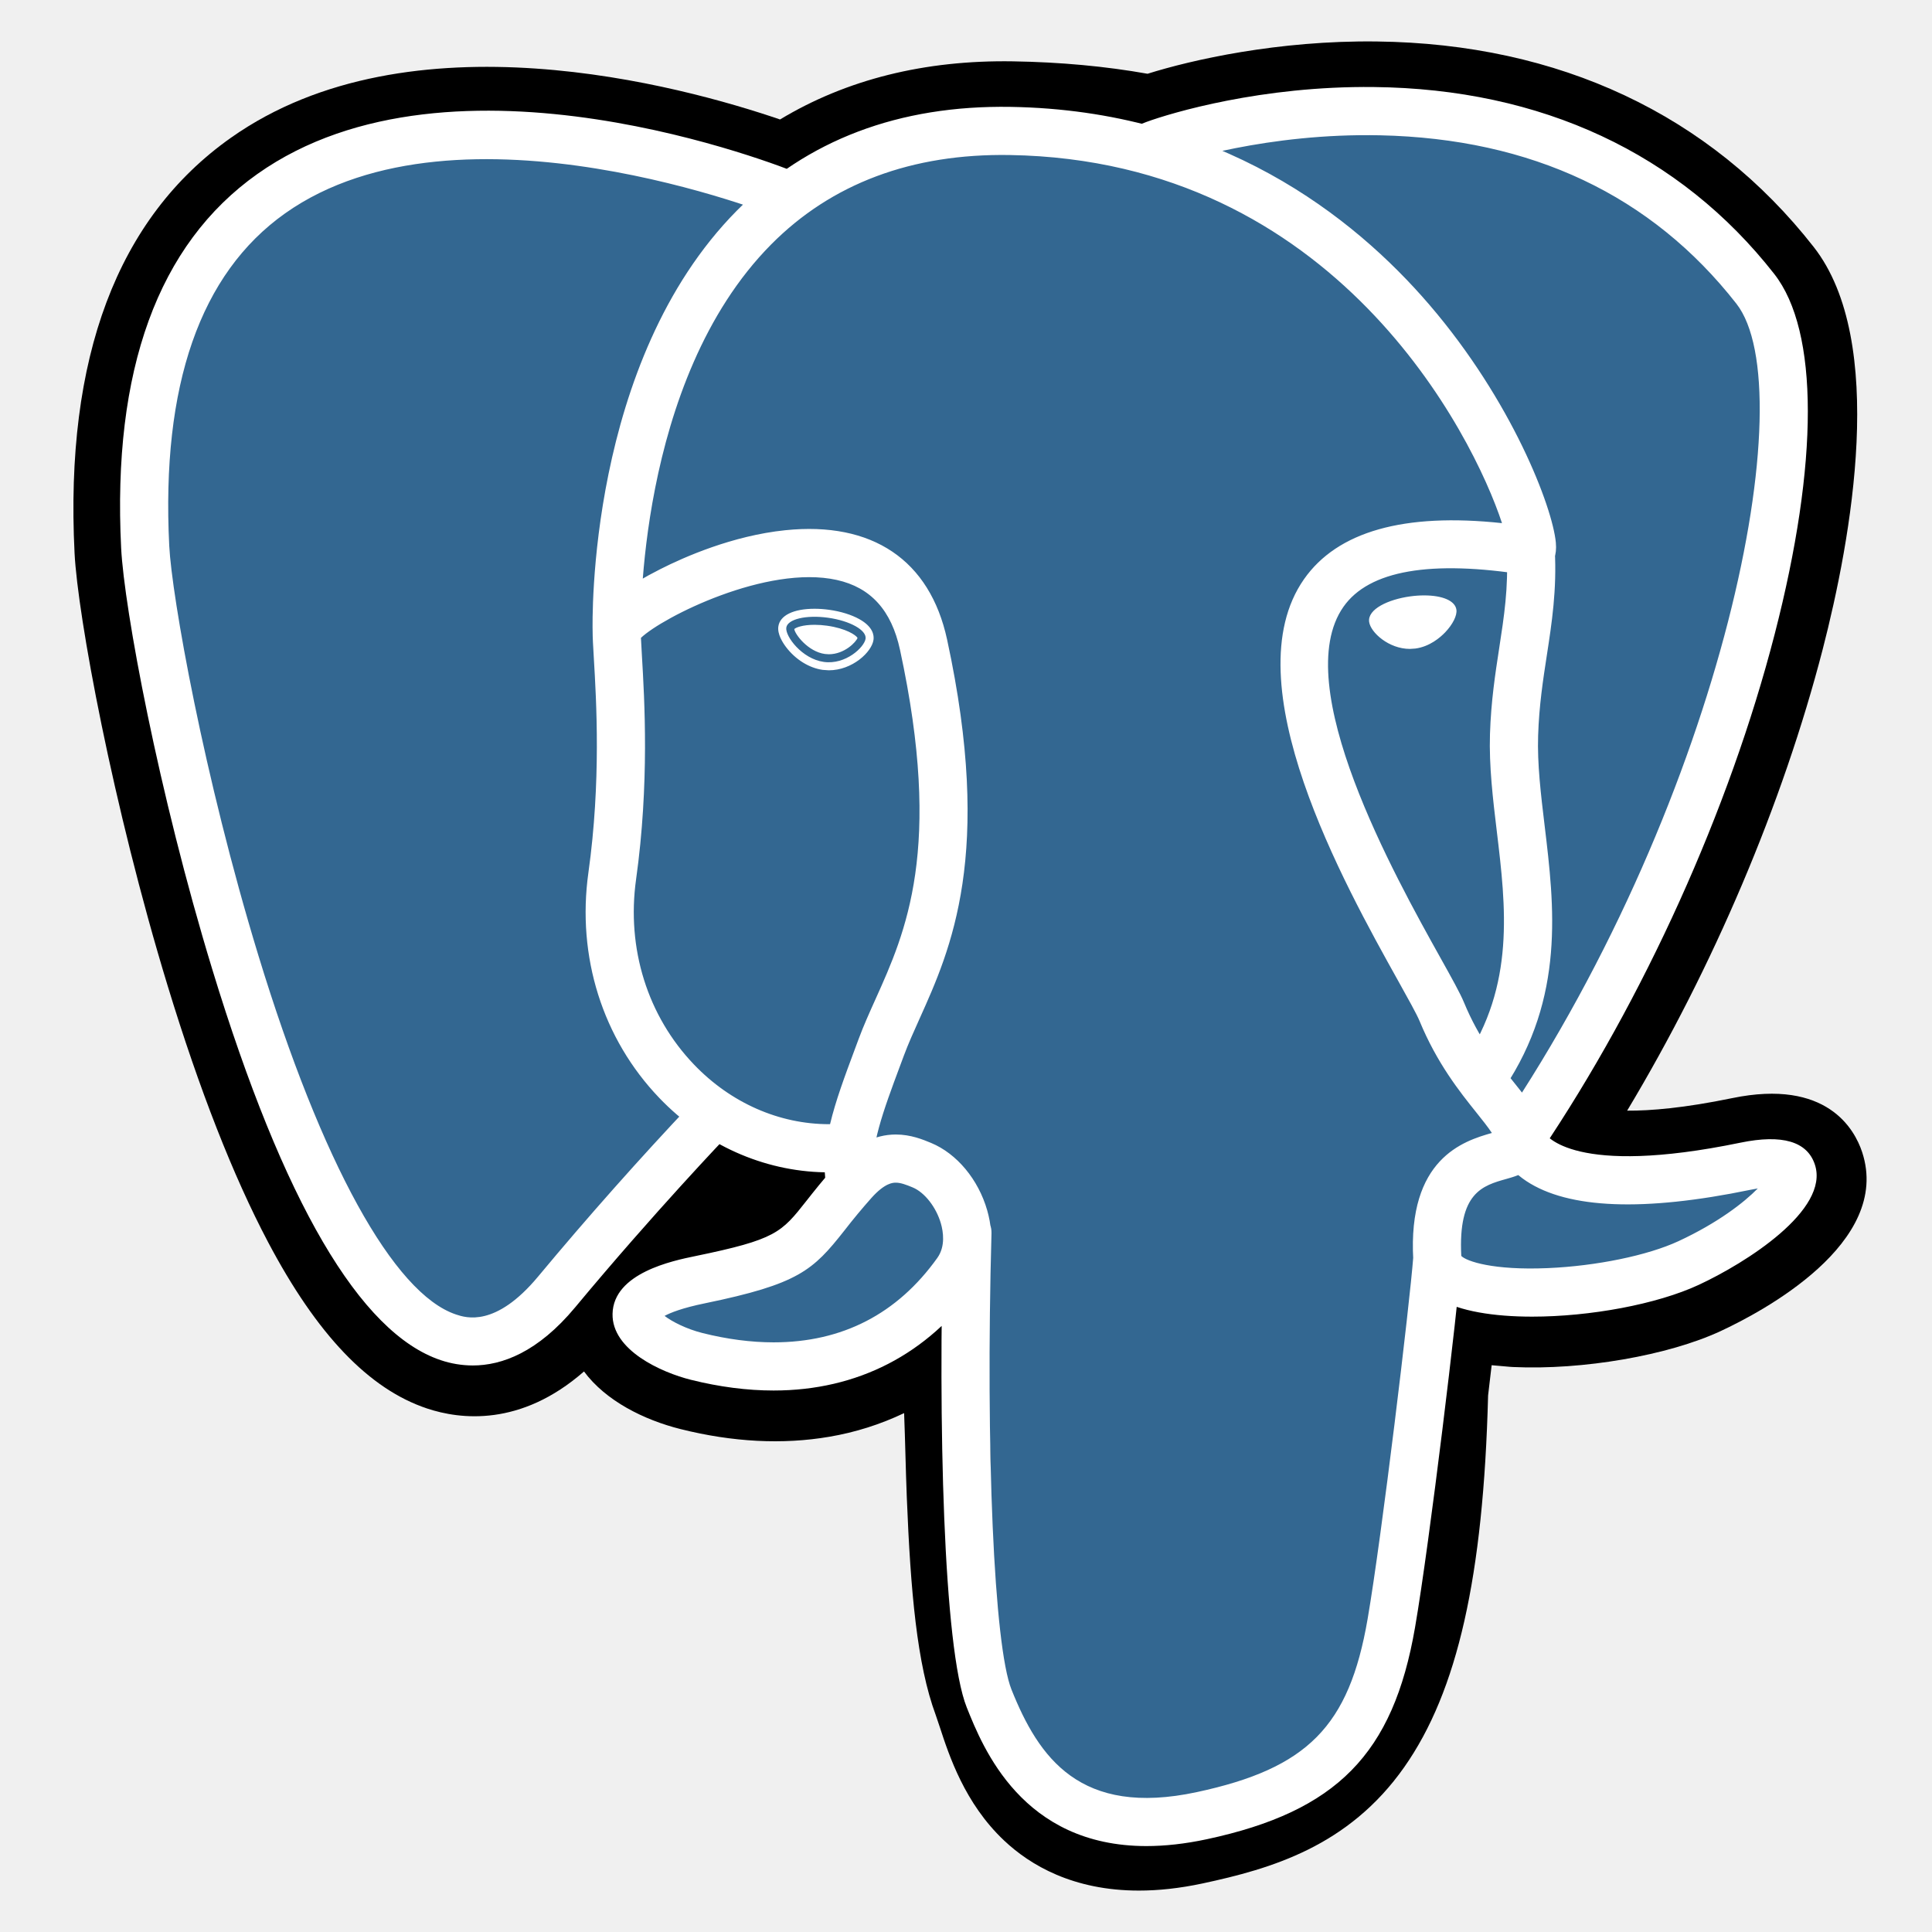
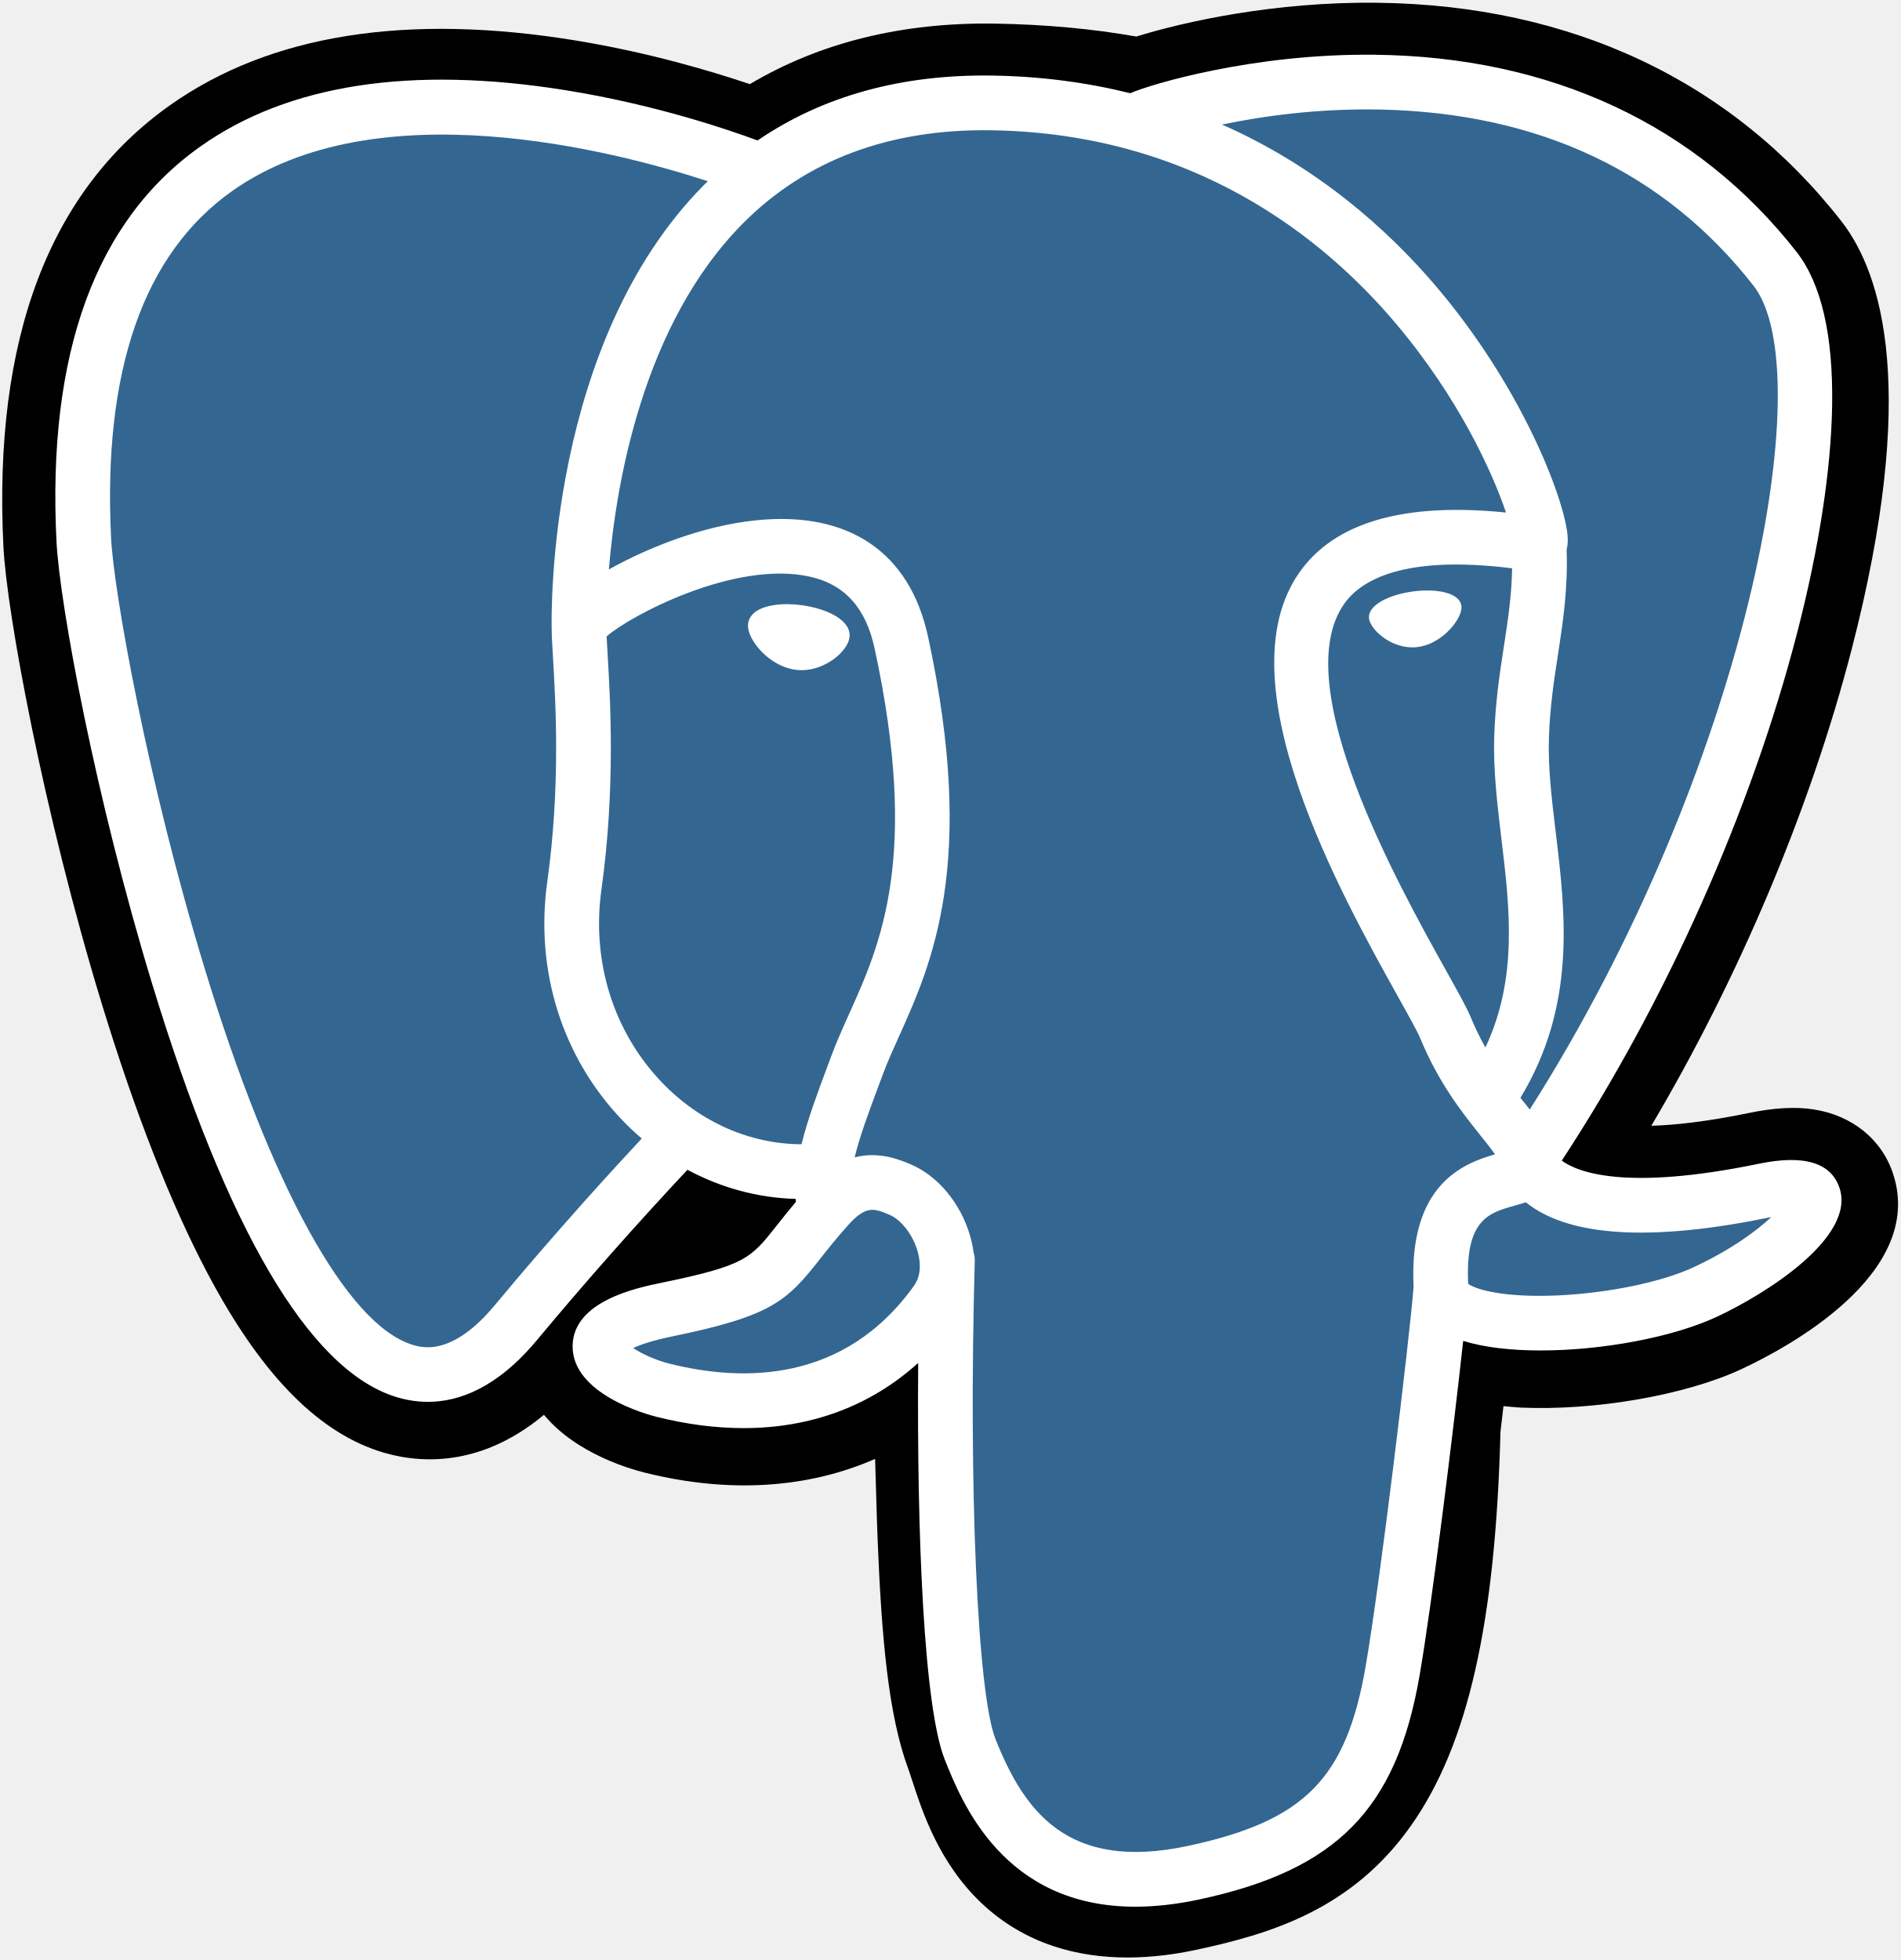
- <svg xmlns="http://www.w3.org/2000/svg" viewBox="0 0 128 128">
-   <path d="M93.809 92.112c.785-6.533.55-7.492 5.416-6.433l1.235.108c3.742.17 8.637-.602 11.513-1.938 6.191-2.873 9.861-7.668 3.758-6.409-13.924 2.873-14.881-1.842-14.881-1.842 14.703-21.815 20.849-49.508 15.543-56.287-14.47-18.489-39.517-9.746-39.936-9.52l-.134.025c-2.751-.571-5.83-.912-9.289-.968-6.301-.104-11.082 1.652-14.709 4.402 0 0-44.683-18.409-42.604 23.151.442 8.841 12.672 66.898 27.26 49.362 5.332-6.412 10.484-11.834 10.484-11.834 2.558 1.699 5.622 2.567 8.834 2.255l.249-.212c-.078.796-.044 1.575.099 2.497-3.757 4.199-2.653 4.936-10.166 6.482-7.602 1.566-3.136 4.355-.221 5.084 3.535.884 11.712 2.136 17.238-5.598l-.22.882c1.474 1.18 1.375 8.477 1.583 13.69.209 5.214.558 10.079 1.621 12.948s2.317 10.256 12.191 8.14c8.252-1.764 14.561-4.309 15.136-27.985" />
-   <path d="M75.458 125.256c-4.367 0-7.211-1.689-8.938-3.32-2.607-2.46-3.641-5.629-4.259-7.522l-.267-.79c-1.244-3.358-1.666-8.193-1.916-14.419-.038-.935-.064-1.898-.093-2.919-.021-.747-.047-1.684-.085-2.664a18.8 18.8 0 0 1-4.962 1.568c-3.079.526-6.389.356-9.84-.507-2.435-.609-4.965-1.871-6.407-3.82-4.203 3.681-8.212 3.182-10.396 2.453-3.853-1.285-7.301-4.896-10.542-11.037-2.309-4.375-4.542-10.075-6.638-16.943-3.65-11.96-5.969-24.557-6.175-28.693C4.292 23.698 7.777 14.44 15.296 9.129 27.157.751 45.128 5.678 51.68 7.915c4.402-2.653 9.581-3.944 15.433-3.851 3.143.051 6.136.327 8.916.823 2.9-.912 8.628-2.221 15.185-2.139 12.081.144 22.092 4.852 28.949 13.615 4.894 6.252 2.474 19.381.597 26.651-2.642 10.226-7.271 21.102-12.957 30.57 1.544.011 3.781-.174 6.961-.831 6.274-1.295 8.109 2.069 8.607 3.575 1.995 6.042-6.677 10.608-9.382 11.864-3.466 1.609-9.117 2.589-13.745 2.377l-.202-.013-1.216-.107-.12 1.014-.116.991c-.311 11.999-2.025 19.598-5.552 24.619-3.697 5.264-8.835 6.739-13.361 7.709-1.544.33-2.947.474-4.219.474m-9.19-43.671c2.819 2.256 3.066 6.501 3.287 14.434.028.99.054 1.927.089 2.802.106 2.65.355 8.855 1.327 11.477.137.371.26.747.39 1.146 1.083 3.316 1.626 4.979 6.309 3.978 3.931-.843 5.952-1.599 7.534-3.851 2.299-3.274 3.585-9.86 3.821-19.575l4.783.116-4.75-.57.14-1.186c.455-3.91.783-6.734 3.396-8.602 2.097-1.498 4.486-1.353 6.389-1.01-2.091-1.58-2.669-3.433-2.823-4.193l-.399-1.965 1.121-1.663c6.457-9.58 11.781-21.354 14.609-32.304 2.906-11.251 2.02-17.226 1.134-18.356-11.729-14.987-32.068-8.799-34.192-8.097l-.359.194-1.8.335-.922-.191c-2.542-.528-5.366-.82-8.393-.869-4.756-.08-8.593 1.044-11.739 3.431l-2.183 1.655-2.533-1.043c-5.412-2.213-21.308-6.662-29.696-.721-4.656 3.298-6.777 9.76-6.305 19.207.156 3.119 2.275 14.926 5.771 26.377 4.831 15.825 9.221 21.082 11.054 21.693.32.108 1.15-.537 1.976-1.529a271 271 0 0 1 10.694-12.07l2.77-2.915 3.349 2.225c1.35.897 2.839 1.406 4.368 1.502l7.987-6.812-1.157 11.808c-.026.265-.039.626.065 1.296l.348 2.238-1.51 1.688-.174.196 4.388 2.025z" />
-   <path fill="#336791" d="M115.731 77.44c-13.925 2.873-14.882-1.842-14.882-1.842 14.703-21.816 20.849-49.51 15.545-56.287C101.924.823 76.875 9.566 76.457 9.793l-.135.024c-2.751-.571-5.83-.911-9.291-.967-6.301-.103-11.08 1.652-14.707 4.402 0 0-44.684-18.408-42.606 23.151.442 8.842 12.672 66.899 27.26 49.363 5.332-6.412 10.483-11.834 10.483-11.834 2.559 1.699 5.622 2.567 8.833 2.255l.25-.212c-.078.796-.042 1.575.1 2.497-3.758 4.199-2.654 4.936-10.167 6.482-7.602 1.566-3.136 4.355-.22 5.084 3.534.884 11.712 2.136 17.237-5.598l-.221.882c1.473 1.18 2.507 7.672 2.334 13.557s-.29 9.926.871 13.082c1.16 3.156 2.316 10.256 12.192 8.14 8.252-1.768 12.528-6.351 13.124-13.995.422-5.435 1.377-4.631 1.438-9.49l.767-2.3c.884-7.367.14-9.743 5.225-8.638l1.235.108c3.742.17 8.639-.602 11.514-1.938 6.19-2.871 9.861-7.667 3.758-6.408" />
-   <path fill="#fff" d="M75.957 122.307c-8.232 0-10.84-6.519-11.907-9.185-1.562-3.907-1.899-19.069-1.551-31.503a1.59 1.59 0 0 1 1.64-1.55 1.594 1.594 0 0 1 1.55 1.639c-.401 14.341.168 27.337 1.324 30.229 1.804 4.509 4.54 8.453 12.275 6.796 7.343-1.575 10.093-4.359 11.318-11.46.94-5.449 2.799-20.951 3.028-24.01a1.593 1.593 0 0 1 1.71-1.472 1.597 1.597 0 0 1 1.472 1.71c-.239 3.185-2.089 18.657-3.065 24.315-1.446 8.387-5.185 12.191-13.794 14.037-1.463.313-2.792.453-4 .454M31.321 90.466a6.7 6.7 0 0 1-2.116-.35c-5.347-1.784-10.44-10.492-15.138-25.885-3.576-11.717-5.842-23.947-6.041-27.922-.589-11.784 2.445-20.121 9.02-24.778 13.007-9.216 34.888-.44 35.813-.062a1.596 1.596 0 0 1-1.207 2.955c-.211-.086-21.193-8.492-32.768-.285-5.622 3.986-8.203 11.392-7.672 22.011.167 3.349 2.284 15.285 5.906 27.149 4.194 13.742 8.967 22.413 13.096 23.79.648.216 2.62.873 5.439-2.517A245 245 0 0 1 45.88 73.046a1.596 1.596 0 0 1 2.304 2.208c-.048.05-4.847 5.067-10.077 11.359-2.477 2.979-4.851 3.853-6.786 3.853m69.429-13.445a1.596 1.596 0 0 1-1.322-2.487c14.863-22.055 20.08-48.704 15.612-54.414-5.624-7.186-13.565-10.939-23.604-11.156-7.433-.16-13.341 1.738-14.307 2.069l-.243.099c-.971.305-1.716-.227-1.997-.849a1.6 1.6 0 0 1 .631-2.025c.046-.027.192-.089.429-.176l-.021.006.021-.007c1.641-.601 7.639-2.4 15.068-2.315 11.108.118 20.284 4.401 26.534 12.388 2.957 3.779 2.964 12.485.019 23.887-3.002 11.625-8.651 24.118-15.497 34.277-.306.457-.81.703-1.323.703m.76 10.21c-2.538 0-4.813-.358-6.175-1.174-1.4-.839-1.667-1.979-1.702-2.584-.382-6.71 3.32-7.878 5.208-8.411-.263-.398-.637-.866-1.024-1.349-1.101-1.376-2.609-3.26-3.771-6.078-.182-.44-.752-1.463-1.412-2.648-3.579-6.418-11.026-19.773-6.242-26.612 2.214-3.165 6.623-4.411 13.119-3.716C97.6 28.837 88.5 10.625 66.907 10.271c-6.494-.108-11.82 1.889-15.822 5.93-8.96 9.049-8.636 25.422-8.631 25.586a1.595 1.595 0 1 1-3.19.084c-.02-.727-.354-17.909 9.554-27.916C53.455 9.272 59.559 6.96 66.96 7.081c13.814.227 22.706 7.25 27.732 13.101 5.479 6.377 8.165 13.411 8.386 15.759.165 1.746-1.088 2.095-1.341 2.147l-.576.013c-6.375-1.021-10.465-.312-12.156 2.104-3.639 5.201 3.406 17.834 6.414 23.229.768 1.376 1.322 2.371 1.576 2.985.988 2.396 2.277 4.006 3.312 5.3.911 1.138 1.7 2.125 1.982 3.283.131.23 1.99 2.98 13.021.703 2.765-.57 4.423-.083 4.93 1.45.997 3.015-4.597 6.532-7.694 7.97-2.775 1.29-7.204 2.106-11.036 2.106m-4.696-4.021c.35.353 2.101.962 5.727.806 3.224-.138 6.624-.839 8.664-1.786 2.609-1.212 4.351-2.567 5.253-3.492l-.5.092c-7.053 1.456-12.042 1.262-14.828-.577a6 6 0 0 1-.54-.401c-.302.119-.581.197-.78.253-1.58.443-3.214.902-2.996 5.105m-45.562 8.915c-1.752 0-3.596-.239-5.479-.71-1.951-.488-5.24-1.957-5.19-4.37.057-2.707 3.994-3.519 5.476-3.824 5.354-1.103 5.703-1.545 7.376-3.67.488-.619 1.095-1.39 1.923-2.314 1.229-1.376 2.572-2.073 3.992-2.073.989 0 1.8.335 2.336.558 1.708.708 3.133 2.42 3.719 4.467.529 1.847.276 3.625-.71 5.006-3.237 4.533-7.886 6.93-13.443 6.93m-7.222-4.943c.481.372 1.445.869 2.518 1.137 1.631.408 3.213.615 4.705.615 4.546 0 8.196-1.882 10.847-5.594.553-.774.387-1.757.239-2.274-.31-1.083-1.08-2.068-1.873-2.397-.43-.178-.787-.314-1.115-.314-.176 0-.712 0-1.614 1.009a41 41 0 0 0-1.794 2.162c-2.084 2.646-3.039 3.544-9.239 4.821-1.513.31-2.289.626-2.674.835m12.269-7.36a1.596 1.596 0 0 1-1.575-1.354 8 8 0 0 1-.08-.799c-4.064-.076-7.985-1.82-10.962-4.926-3.764-3.927-5.477-9.368-4.699-14.927.845-6.037.529-11.366.359-14.229-.047-.796-.081-1.371-.079-1.769.003-.505.013-1.844 4.489-4.113 1.592-.807 4.784-2.215 8.271-2.576 5.777-.597 9.585 1.976 10.725 7.246 3.077 14.228.244 20.521-1.825 25.117-.385.856-.749 1.664-1.04 2.447l-.257.69c-1.093 2.931-2.038 5.463-1.748 7.354a1.595 1.595 0 0 1-1.335 1.819zM42.464 42.26l.062 1.139c.176 2.974.504 8.508-.384 14.86-.641 4.585.759 9.06 3.843 12.276 2.437 2.542 5.644 3.945 8.94 3.945h.068c.369-1.555.982-3.197 1.642-4.966l.255-.686c.329-.884.714-1.74 1.122-2.646 1.991-4.424 4.47-9.931 1.615-23.132-.565-2.615-1.936-4.128-4.189-4.627-4.628-1.022-11.525 2.459-12.974 3.837m9.63-.677c-.08.564 1.033 2.07 2.485 2.271 1.449.203 2.689-.975 2.768-1.539s-1.033-1.186-2.485-1.388-2.691.092-2.768.656m2.818 2.826-.407-.028c-.9-.125-1.81-.692-2.433-1.518-.219-.29-.576-.852-.505-1.354.101-.736.999-1.177 2.4-1.177.313 0 .639.023.967.069.766.106 1.477.327 2.002.62.91.508.977 1.075.936 1.368-.112.813-1.405 2.02-2.96 2.02m-2.289-2.732c.045.348.907 1.496 2.029 1.651l.261.018c1.036 0 1.81-.815 1.901-1.082-.096-.182-.762-.634-2.025-.81a6 6 0 0 0-.821-.059c-.812 0-1.243.183-1.345.282m43.605-1.245c.079.564-1.033 2.07-2.484 2.272-1.45.202-2.691-.975-2.771-1.539-.076-.564 1.036-1.187 2.486-1.388 1.45-.203 2.689.092 2.769.655m-2.819 2.56c-1.396 0-2.601-1.086-2.7-1.791-.115-.846 1.278-1.489 2.712-1.688.316-.044.629-.066.93-.066 1.238 0 2.058.363 2.14.949.053.379-.238.964-.739 1.492-.331.347-1.026.948-1.973 1.079zm.943-3.013q-.416 0-.856.061c-1.441.201-2.301.779-2.259 1.089.048.341.968 1.332 2.173 1.332l.297-.021c.787-.109 1.378-.623 1.66-.919.443-.465.619-.903.598-1.052-.028-.198-.56-.49-1.613-.49m3.965 32.843a1.594 1.594 0 0 1-1.324-2.483c3.398-5.075 2.776-10.25 2.175-15.255-.257-2.132-.521-4.337-.453-6.453.07-2.177.347-3.973.614-5.71.317-2.058.617-4.002.493-6.31a1.595 1.595 0 1 1 3.186-.172c.142 2.638-.197 4.838-.525 6.967-.253 1.643-.515 3.342-.578 5.327-.061 1.874.178 3.864.431 5.97.64 5.322 1.365 11.354-2.691 17.411a1.6 1.6 0 0 1-1.328.708" />
+ <svg xmlns="http://www.w3.org/2000/svg" viewBox="0 0 256 264">
+   <path d="M255.008 158.086c-1.535-4.649-5.556-7.887-10.756-8.664c-2.452-.366-5.26-.21-8.583.475c-5.792 1.195-10.089 1.65-13.225 1.738c11.837-19.985 21.462-42.775 27.003-64.228c8.96-34.689 4.172-50.492-1.423-57.64C233.217 10.847 211.614.683 185.552.372c-13.903-.17-26.108 2.575-32.475 4.549c-5.928-1.046-12.302-1.63-18.99-1.738c-12.537-.2-23.614 2.533-33.079 8.15c-5.24-1.772-13.65-4.27-23.362-5.864c-22.842-3.75-41.252-.828-54.718 8.685C6.622 25.672-.937 45.684.461 73.634c.444 8.874 5.408 35.874 13.224 61.48c4.492 14.718 9.282 26.94 14.237 36.33c7.027 13.315 14.546 21.156 22.987 23.972c4.731 1.576 13.327 2.68 22.368-4.85c1.146 1.388 2.675 2.767 4.704 4.048c2.577 1.625 5.728 2.953 8.875 3.74c11.341 2.835 21.964 2.126 31.027-1.848c.056 1.612.099 3.152.135 4.482c.06 2.157.12 4.272.199 6.25c.537 13.374 1.447 23.773 4.143 31.049c.148.4.347 1.01.557 1.657c1.345 4.118 3.594 11.012 9.316 16.411c5.925 5.593 13.092 7.308 19.656 7.308c3.292 0 6.433-.432 9.188-1.022c9.82-2.105 20.973-5.311 29.041-16.799c7.628-10.86 11.336-27.217 12.007-52.99q.13-1.094.244-2.088l.16-1.362l1.797.158l.463.031c10.002.456 22.232-1.665 29.743-5.154c5.935-2.754 24.954-12.795 20.476-26.351" />
+   <path fill="#336791" d="M237.906 160.722c-29.74 6.135-31.785-3.934-31.785-3.934c31.4-46.593 44.527-105.736 33.2-120.211c-30.904-39.485-84.399-20.811-85.292-20.327l-.287.052c-5.876-1.22-12.451-1.946-19.842-2.067c-13.456-.22-23.664 3.528-31.41 9.402c0 0-95.43-39.314-90.991 49.444c.944 18.882 27.064 142.873 58.218 105.422c11.387-13.695 22.39-25.274 22.39-25.274c5.464 3.63 12.006 5.482 18.864 4.817l.533-.452c-.166 1.7-.09 3.363.213 5.332c-8.026 8.967-5.667 10.541-21.711 13.844c-16.235 3.346-6.698 9.302-.471 10.86c7.549 1.887 25.013 4.561 36.813-11.958l-.47 1.885c3.144 2.519 5.352 16.383 4.982 28.952c-.37 12.568-.617 21.197 1.86 27.937c2.479 6.74 4.948 21.905 26.04 17.386c17.623-3.777 26.756-13.564 28.027-29.89c.901-11.606 2.942-9.89 3.07-20.267l1.637-4.912c1.887-15.733.3-20.809 11.157-18.448l2.64.232c7.99.363 18.45-1.286 24.589-4.139c13.218-6.134 21.058-16.377 8.024-13.686z" />
+   <path fill="#fff" d="M108.076 81.525c-2.68-.373-5.107-.028-6.335.902c-.69.523-.904 1.129-.962 1.546c-.154 1.105.62 2.327 1.096 2.957c1.346 1.784 3.312 3.01 5.258 3.28q.423.059.842.058c3.245 0 6.196-2.527 6.456-4.392c.325-2.336-3.066-3.893-6.355-4.35m88.784.073c-.256-1.831-3.514-2.353-6.606-1.923c-3.088.43-6.082 1.824-5.832 3.659c.2 1.427 2.777 3.863 5.827 3.863q.387 0 .78-.054c2.036-.282 3.53-1.575 4.24-2.32c1.08-1.136 1.706-2.402 1.591-3.225" />
+   <path fill="#fff" d="M247.802 160.025c-1.134-3.429-4.784-4.532-10.848-3.28c-18.005 3.716-24.453 1.142-26.57-.417c13.995-21.32 25.508-47.092 31.719-71.137c2.942-11.39 4.567-21.968 4.7-30.59c.147-9.463-1.465-16.417-4.789-20.665c-13.402-17.125-33.072-26.311-56.882-26.563c-16.369-.184-30.199 4.005-32.88 5.183c-5.646-1.404-11.801-2.266-18.502-2.376c-12.288-.199-22.91 2.743-31.704 8.74c-3.82-1.422-13.692-4.811-25.765-6.756c-20.872-3.36-37.458-.814-49.294 7.571c-14.123 10.006-20.643 27.892-19.38 53.16c.425 8.501 5.269 34.653 12.913 59.698c10.062 32.964 21 51.625 32.508 55.464c1.347.449 2.9.763 4.613.763c4.198 0 9.345-1.892 14.7-8.33a530 530 0 0 1 20.261-22.926c4.524 2.428 9.494 3.784 14.577 3.92q.016.2.035.398a118 118 0 0 0-2.57 3.175c-3.522 4.471-4.255 5.402-15.592 7.736c-3.225.666-11.79 2.431-11.916 8.435c-.136 6.56 10.125 9.315 11.294 9.607c4.074 1.02 7.999 1.523 11.742 1.523c9.103 0 17.114-2.992 23.516-8.781c-.197 23.386.778 46.43 3.586 53.451c2.3 5.748 7.918 19.795 25.664 19.794c2.604 0 5.47-.303 8.623-.979c18.521-3.97 26.564-12.156 29.675-30.203c1.665-9.645 4.522-32.676 5.866-45.03c2.836.885 6.487 1.29 10.434 1.289c8.232 0 17.731-1.749 23.688-4.514c6.692-3.108 18.768-10.734 16.578-17.36m-44.106-83.48c-.061 3.647-.563 6.958-1.095 10.414c-.573 3.717-1.165 7.56-1.314 12.225c-.147 4.54.42 9.26.968 13.825c1.108 9.22 2.245 18.712-2.156 28.078a37 37 0 0 1-1.95-4.009c-.547-1.326-1.735-3.456-3.38-6.404c-6.399-11.476-21.384-38.35-13.713-49.316c2.285-3.264 8.084-6.62 22.64-4.813m-17.644-61.787c21.334.471 38.21 8.452 50.158 23.72c9.164 11.711-.927 64.998-30.14 110.969a171 171 0 0 0-.886-1.117l-.37-.462c7.549-12.467 6.073-24.802 4.759-35.738c-.54-4.488-1.05-8.727-.92-12.709c.134-4.22.692-7.84 1.232-11.34c.663-4.313 1.338-8.776 1.152-14.037c.139-.552.195-1.204.122-1.978c-.475-5.045-6.235-20.144-17.975-33.81c-6.422-7.475-15.787-15.84-28.574-21.482c5.5-1.14 13.021-2.203 21.442-2.016M66.674 175.778c-5.9 7.094-9.974 5.734-11.314 5.288c-8.73-2.912-18.86-21.364-27.791-50.624c-7.728-25.318-12.244-50.777-12.602-57.916c-1.128-22.578 4.345-38.313 16.268-46.769c19.404-13.76 51.306-5.524 64.125-1.347c-.184.182-.376.352-.558.537c-21.036 21.244-20.537 57.54-20.485 59.759c-.002.856.07 2.068.168 3.735c.362 6.105 1.036 17.467-.764 30.334c-1.672 11.957 2.014 23.66 10.111 32.109a36 36 0 0 0 2.617 2.468c-3.604 3.86-11.437 12.396-19.775 22.426m22.479-29.993c-6.526-6.81-9.49-16.282-8.133-25.99c1.9-13.592 1.199-25.43.822-31.79c-.053-.89-.1-1.67-.127-2.285c3.073-2.725 17.314-10.355 27.47-8.028c4.634 1.061 7.458 4.217 8.632 9.645c6.076 28.103.804 39.816-3.432 49.229c-.873 1.939-1.698 3.772-2.402 5.668l-.546 1.466c-1.382 3.706-2.668 7.152-3.465 10.424c-6.938-.02-13.687-2.984-18.819-8.34m1.065 37.9c-2.026-.506-3.848-1.385-4.917-2.114c.893-.42 2.482-.992 5.238-1.56c13.337-2.745 15.397-4.683 19.895-10.394c1.031-1.31 2.2-2.794 3.819-4.602l.002-.002c2.411-2.7 3.514-2.242 5.514-1.412c1.621.67 3.2 2.702 3.84 4.938c.303 1.056.643 3.06-.47 4.62c-9.396 13.156-23.088 12.987-32.921 10.526m69.799 64.952c-16.316 3.496-22.093-4.829-25.9-14.346c-2.457-6.144-3.665-33.85-2.808-64.447c.011-.407-.047-.8-.159-1.17a15.4 15.4 0 0 0-.456-2.162c-1.274-4.452-4.379-8.176-8.104-9.72c-1.48-.613-4.196-1.738-7.46-.903c.696-2.868 1.903-6.107 3.212-9.614l.549-1.475c.618-1.663 1.394-3.386 2.214-5.21c4.433-9.848 10.504-23.337 3.915-53.81c-2.468-11.414-10.71-16.988-23.204-15.693c-7.49.775-14.343 3.797-17.761 5.53c-.735.372-1.407.732-2.035 1.082c.954-11.5 4.558-32.992 18.04-46.59c8.489-8.56 19.794-12.788 33.568-12.56c27.14.444 44.544 14.372 54.366 25.979c8.464 10.001 13.047 20.076 14.876 25.51c-13.755-1.399-23.11 1.316-27.852 8.096c-10.317 14.748 5.644 43.372 13.315 57.129c1.407 2.521 2.621 4.7 3.003 5.626c2.498 6.054 5.732 10.096 8.093 13.046c.724.904 1.426 1.781 1.96 2.547c-4.166 1.201-11.649 3.976-10.967 17.847c-.55 6.96-4.461 39.546-6.448 51.059c-2.623 15.21-8.22 20.875-23.957 24.25m68.104-77.936c-4.26 1.977-11.389 3.46-18.161 3.779c-7.48.35-11.288-.838-12.184-1.569c-.42-8.644 2.797-9.547 6.202-10.503c.535-.15 1.057-.297 1.561-.473q.469.383 1.032.756c6.012 3.968 16.735 4.396 31.874 1.271l.166-.033c-2.042 1.909-5.536 4.471-10.49 6.772" />
</svg>
